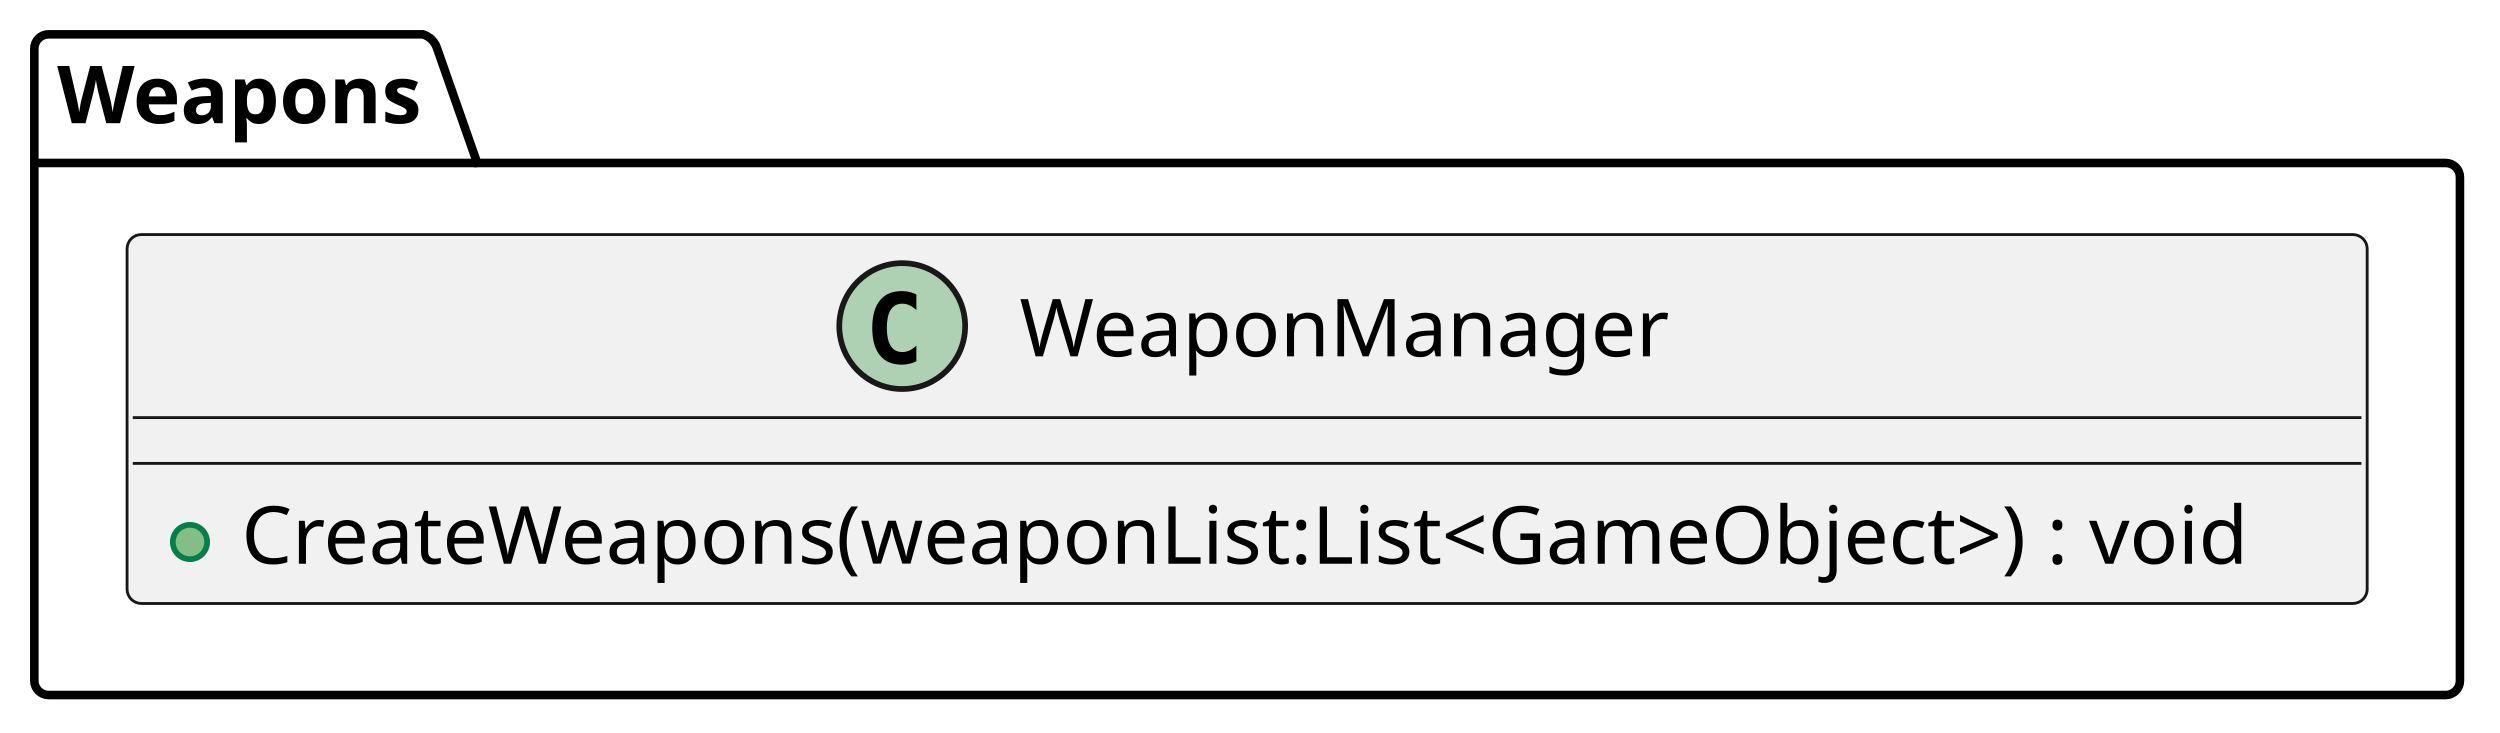
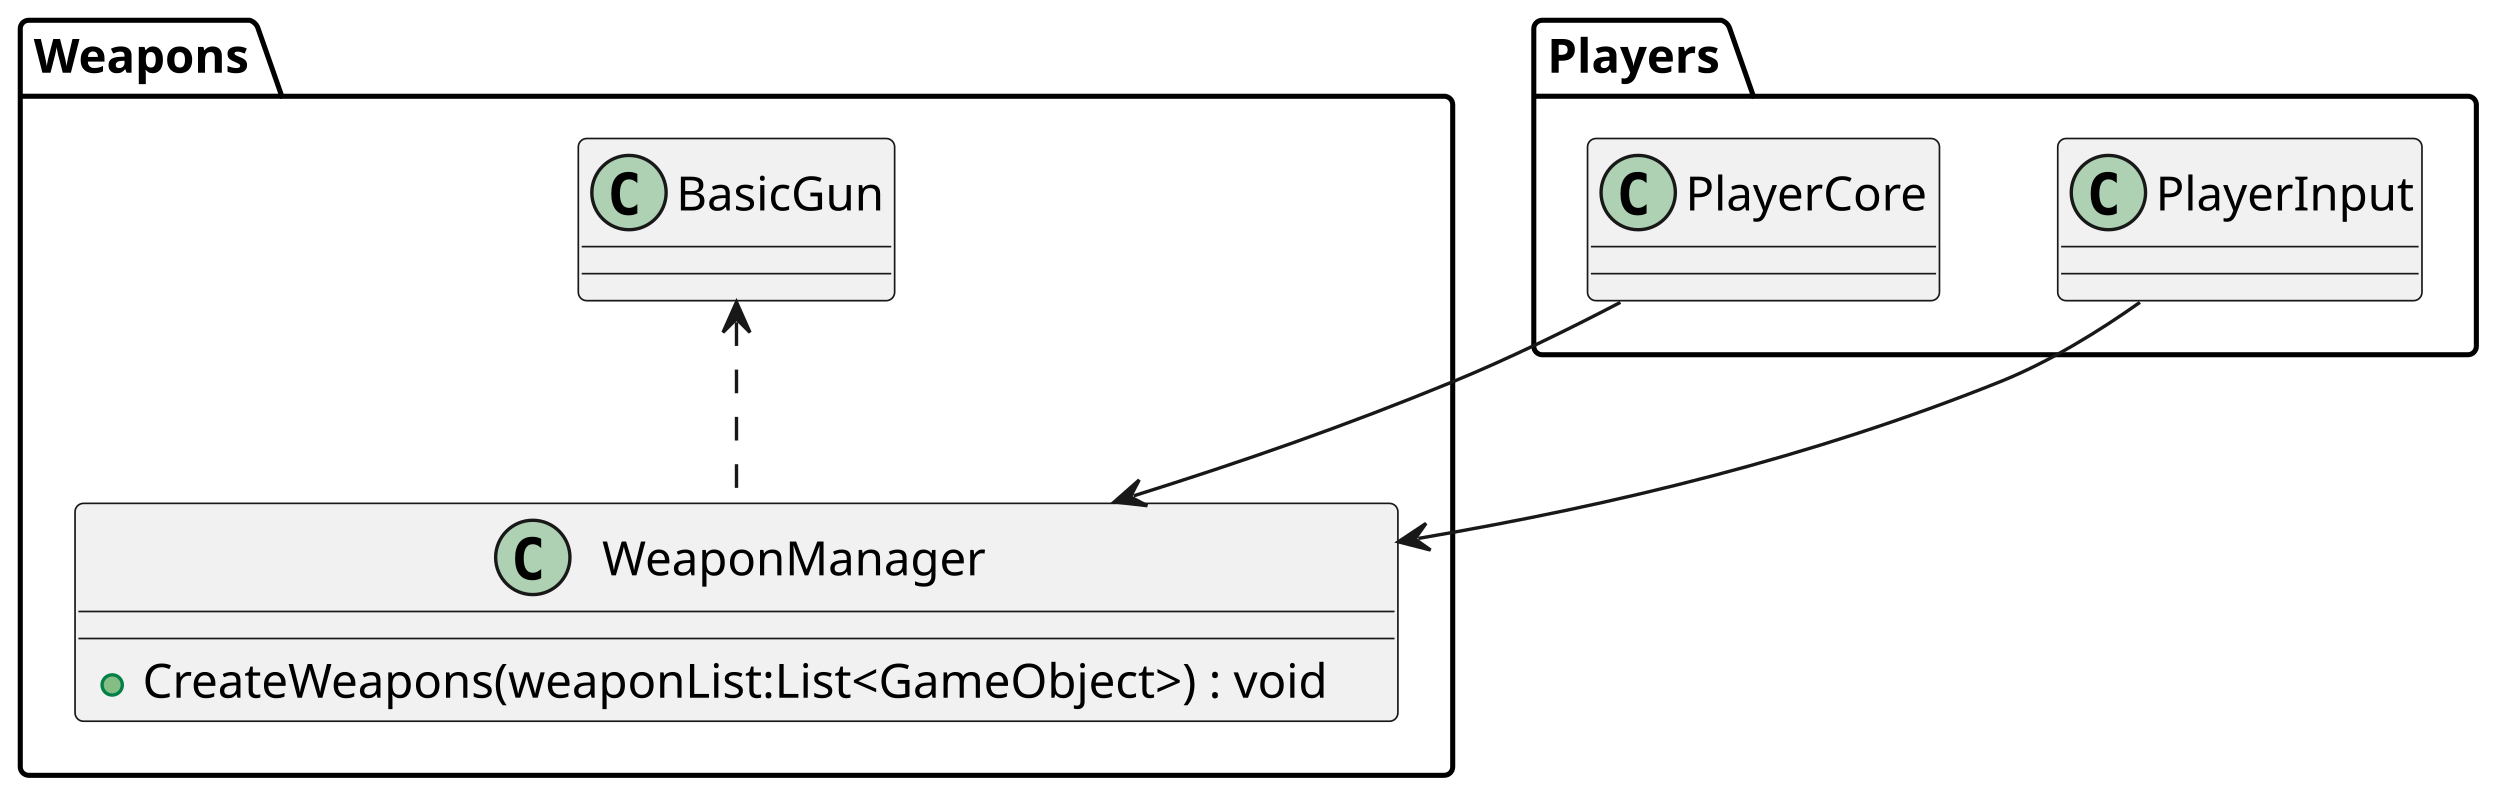
- <svg xmlns="http://www.w3.org/2000/svg" contentStyleType="text/css" height="128px" preserveAspectRatio="none" style="width:437px;height:128px;background:#FFFFFF;" version="1.1" viewBox="0 0 437 128" width="437px" zoomAndPan="magnify">
+ <svg xmlns="http://www.w3.org/2000/svg" contentStyleType="text/css" height="236px" preserveAspectRatio="none" style="width:740px;height:236px;background:#FFFFFF;" version="1.1" viewBox="0 0 740 236" width="740px" zoomAndPan="magnify">
  <defs />
  <g>
    <g id="cluster_Weapons">
-       <path d="M8.5,6 L73.915,6 A3.75,3.75 0 0 1 76.415,8.5 L83.415,28.488 L427.5,28.488 A2.5,2.5 0 0 1 430,30.988 L430,118.99 A2.5,2.5 0 0 1 427.5,121.49 L8.5,121.49 A2.5,2.5 0 0 1 6,118.99 L6,8.5 A2.5,2.5 0 0 1 8.5,6 " fill="none" style="stroke:#000000;stroke-width:1.5;" />
+       <path d="M8.5,6 L73.915,6 A3.75,3.75 0 0 1 76.415,8.5 L83.415,28.488 L427.5,28.488 A2.5,2.5 0 0 1 430,30.988 L430,226.99 A2.5,2.5 0 0 1 427.5,229.49 L8.5,229.49 A2.5,2.5 0 0 1 6,226.99 L6,8.5 A2.5,2.5 0 0 1 8.5,6 " fill="none" style="stroke:#000000;stroke-width:1.5;" />
      <line style="stroke:#000000;stroke-width:1.5;" x1="6" x2="83.415" y1="28.488" y2="28.488" />
      <text fill="#000000" font-family="sans-serif" font-size="14" font-weight="bold" lengthAdjust="spacing" textLength="64.415" x="10" y="21.535">Weapons</text>
    </g>
+     <g id="cluster_Players">
+       <path d="M456.5,6 L509.515,6 A3.75,3.75 0 0 1 512.015,8.5 L519.015,28.488 L730.5,28.488 A2.5,2.5 0 0 1 733,30.988 L733,102.5 A2.5,2.5 0 0 1 730.5,105 L456.5,105 A2.5,2.5 0 0 1 454,102.5 L454,8.5 A2.5,2.5 0 0 1 456.5,6 " fill="none" style="stroke:#000000;stroke-width:1.5;" />
+       <line style="stroke:#000000;stroke-width:1.5;" x1="454" x2="519.015" y1="28.488" y2="28.488" />
+       <text fill="#000000" font-family="sans-serif" font-size="14" font-weight="bold" lengthAdjust="spacing" textLength="52.015" x="458" y="21.535">Players</text>
+     </g>
    <g id="elem_WeaponManager">
-       <rect codeLine="2" fill="#F1F1F1" height="64.488" id="WeaponManager" rx="2.5" ry="2.5" style="stroke:#181818;stroke-width:0.5;" width="391.572" x="22.21" y="41" />
-       <ellipse cx="157.708" cy="57" fill="#ADD1B2" rx="11" ry="11" style="stroke:#181818;stroke-width:1.0;" />
-       <path d="M160.182,63.143 Q159.601,63.442 158.962,63.591 Q158.322,63.741 157.617,63.741 Q155.11,63.741 153.79,62.089 Q152.47,60.437 152.47,57.316 Q152.47,54.187 153.79,52.535 Q155.11,50.883 157.617,50.883 Q158.322,50.883 158.97,51.032 Q159.617,51.182 160.182,51.48 L160.182,54.203 Q159.551,53.622 158.957,53.352 Q158.364,53.083 157.733,53.083 Q156.388,53.083 155.703,54.149 Q155.019,55.216 155.019,57.316 Q155.019,59.408 155.703,60.474 Q156.388,61.541 157.733,61.541 Q158.364,61.541 158.957,61.271 Q159.551,61.002 160.182,60.42 Z " fill="#000000" />
-       <text fill="#000000" font-family="sans-serif" font-size="14" lengthAdjust="spacing" textLength="112.075" x="178.208" y="62.291">WeaponManager</text>
-       <line style="stroke:#181818;stroke-width:0.5;" x1="23.21" x2="412.782" y1="73" y2="73" />
-       <line style="stroke:#181818;stroke-width:0.5;" x1="23.21" x2="412.782" y1="81" y2="81" />
-       <ellipse cx="33.21" cy="94.744" fill="#84BE84" rx="3" ry="3" style="stroke:#038048;stroke-width:1.0;" />
-       <text fill="#000000" font-family="sans-serif" font-size="14" lengthAdjust="spacing" textLength="365.572" x="42.21" y="98.535">CreateWeapons(weaponList:List&lt;GameObject&gt;) : void</text>
+       <rect codeLine="2" fill="#F1F1F1" height="64.488" id="WeaponManager" rx="2.5" ry="2.5" style="stroke:#181818;stroke-width:0.5;" width="391.572" x="22.21" y="149" />
+       <ellipse cx="157.708" cy="165" fill="#ADD1B2" rx="11" ry="11" style="stroke:#181818;stroke-width:1.0;" />
+       <path d="M160.182,171.143 Q159.601,171.442 158.962,171.591 Q158.322,171.741 157.617,171.741 Q155.11,171.741 153.79,170.089 Q152.47,168.437 152.47,165.316 Q152.47,162.186 153.79,160.535 Q155.11,158.883 157.617,158.883 Q158.322,158.883 158.97,159.032 Q159.617,159.182 160.182,159.481 L160.182,162.203 Q159.551,161.622 158.957,161.352 Q158.364,161.083 157.733,161.083 Q156.388,161.083 155.703,162.149 Q155.019,163.216 155.019,165.316 Q155.019,167.408 155.703,168.474 Q156.388,169.541 157.733,169.541 Q158.364,169.541 158.957,169.271 Q159.551,169.001 160.182,168.42 Z " fill="#000000" />
+       <text fill="#000000" font-family="sans-serif" font-size="14" lengthAdjust="spacing" textLength="112.075" x="178.208" y="170.291">WeaponManager</text>
+       <line style="stroke:#181818;stroke-width:0.5;" x1="23.21" x2="412.782" y1="181" y2="181" />
+       <line style="stroke:#181818;stroke-width:0.5;" x1="23.21" x2="412.782" y1="189" y2="189" />
+       <ellipse cx="33.21" cy="202.744" fill="#84BE84" rx="3" ry="3" style="stroke:#038048;stroke-width:1.0;" />
+       <text fill="#000000" font-family="sans-serif" font-size="14" lengthAdjust="spacing" textLength="365.572" x="42.21" y="206.535">CreateWeapons(weaponList:List&lt;GameObject&gt;) : void</text>
+     </g>
+     <g id="elem_BasicGun">
+       <rect fill="#F1F1F1" height="48" id="BasicGun" rx="2.5" ry="2.5" style="stroke:#181818;stroke-width:0.5;" width="93.633" x="171.18" y="41" />
+       <ellipse cx="186.18" cy="57" fill="#ADD1B2" rx="11" ry="11" style="stroke:#181818;stroke-width:1.0;" />
+       <path d="M188.653,63.143 Q188.072,63.442 187.433,63.591 Q186.794,63.741 186.088,63.741 Q183.581,63.741 182.262,62.089 Q180.942,60.437 180.942,57.316 Q180.942,54.187 182.262,52.535 Q183.581,50.883 186.088,50.883 Q186.794,50.883 187.441,51.032 Q188.089,51.182 188.653,51.48 L188.653,54.203 Q188.022,53.622 187.429,53.352 Q186.835,53.083 186.204,53.083 Q184.86,53.083 184.175,54.149 Q183.49,55.216 183.49,57.316 Q183.49,59.408 184.175,60.474 Q184.86,61.541 186.204,61.541 Q186.835,61.541 187.429,61.271 Q188.022,61.002 188.653,60.42 Z " fill="#000000" />
+       <text fill="#000000" font-family="sans-serif" font-size="14" lengthAdjust="spacing" textLength="61.633" x="200.18" y="62.291">BasicGun</text>
+       <line style="stroke:#181818;stroke-width:0.5;" x1="172.18" x2="263.813" y1="73" y2="73" />
+       <line style="stroke:#181818;stroke-width:0.5;" x1="172.18" x2="263.813" y1="81" y2="81" />
+     </g>
+     <g id="elem_PlayerCore">
+       <rect fill="#F1F1F1" height="48" id="PlayerCore" rx="2.5" ry="2.5" style="stroke:#181818;stroke-width:0.5;" width="104.174" x="469.91" y="41" />
+       <ellipse cx="484.91" cy="57" fill="#ADD1B2" rx="11" ry="11" style="stroke:#181818;stroke-width:1.0;" />
+       <path d="M487.383,63.143 Q486.802,63.442 486.163,63.591 Q485.524,63.741 484.818,63.741 Q482.311,63.741 480.991,62.089 Q479.672,60.437 479.672,57.316 Q479.672,54.187 480.991,52.535 Q482.311,50.883 484.818,50.883 Q485.524,50.883 486.171,51.032 Q486.819,51.182 487.383,51.48 L487.383,54.203 Q486.752,53.622 486.159,53.352 Q485.565,53.083 484.934,53.083 Q483.59,53.083 482.905,54.149 Q482.22,55.216 482.22,57.316 Q482.22,59.408 482.905,60.474 Q483.59,61.541 484.934,61.541 Q485.565,61.541 486.159,61.271 Q486.752,61.002 487.383,60.42 Z " fill="#000000" />
+       <text fill="#000000" font-family="sans-serif" font-size="14" lengthAdjust="spacing" textLength="72.174" x="498.91" y="62.291">PlayerCore</text>
+       <line style="stroke:#181818;stroke-width:0.5;" x1="470.91" x2="573.084" y1="73" y2="73" />
+       <line style="stroke:#181818;stroke-width:0.5;" x1="470.91" x2="573.084" y1="81" y2="81" />
+     </g>
+     <g id="elem_PlayerInput">
+       <rect fill="#F1F1F1" height="48" id="PlayerInput" rx="2.5" ry="2.5" style="stroke:#181818;stroke-width:0.5;" width="107.817" x="609.09" y="41" />
+       <ellipse cx="624.09" cy="57" fill="#ADD1B2" rx="11" ry="11" style="stroke:#181818;stroke-width:1.0;" />
+       <path d="M626.563,63.143 Q625.982,63.442 625.343,63.591 Q624.704,63.741 623.998,63.741 Q621.491,63.741 620.172,62.089 Q618.852,60.437 618.852,57.316 Q618.852,54.187 620.172,52.535 Q621.491,50.883 623.998,50.883 Q624.704,50.883 625.351,51.032 Q625.999,51.182 626.563,51.48 L626.563,54.203 Q625.932,53.622 625.339,53.352 Q624.745,53.083 624.114,53.083 Q622.77,53.083 622.085,54.149 Q621.4,55.216 621.4,57.316 Q621.4,59.408 622.085,60.474 Q622.77,61.541 624.114,61.541 Q624.745,61.541 625.339,61.271 Q625.932,61.002 626.563,60.42 Z " fill="#000000" />
+       <text fill="#000000" font-family="sans-serif" font-size="14" lengthAdjust="spacing" textLength="75.817" x="638.09" y="62.291">PlayerInput</text>
+       <line style="stroke:#181818;stroke-width:0.5;" x1="610.09" x2="715.907" y1="73" y2="73" />
+       <line style="stroke:#181818;stroke-width:0.5;" x1="610.09" x2="715.907" y1="81" y2="81" />
+     </g>
+     <g id="link_PlayerCore_WeaponManager">
+       <path codeLine="6" d="M479.63,89.5 C464.26,97.52 446.59,106.19 430,113 C398.03,126.13 368.234,136.502 335.544,146.772 " fill="none" id="PlayerCore-to-WeaponManager" style="stroke:#181818;stroke-width:1.0;" />
+       <polygon fill="#181818" points="329.82,148.57,339.605,149.689,334.59,147.071,337.207,142.056,329.82,148.57" style="stroke:#181818;stroke-width:1.0;" />
+     </g>
+     <g id="link_PlayerInput_WeaponManager">
+       <path codeLine="7" d="M633.42,89.49 C621.22,98.11 606.54,107.17 592,113 C536.12,135.4 478.475,149.372 419.815,159.372 " fill="none" id="PlayerInput-to-WeaponManager" style="stroke:#181818;stroke-width:1.0;" />
+       <polygon fill="#181818" points="413.9,160.38,423.444,162.811,418.829,159.54,422.1,154.924,413.9,160.38" style="stroke:#181818;stroke-width:1.0;" />
+     </g>
+     <g id="link_BasicGun_WeaponManager">
+       <path codeLine="8" d="M218,95.4 C218,112.5 218,129.89 218,148.65 " fill="none" id="BasicGun-backto-WeaponManager" style="stroke:#181818;stroke-width:1.0;stroke-dasharray:7.0,7.0;" />
+       <polygon fill="#181818" points="218,89.4,214,98.4,218,94.4,222,98.4,218,89.4" style="stroke:#181818;stroke-width:1.0;" />
    </g>
  </g>
</svg>
